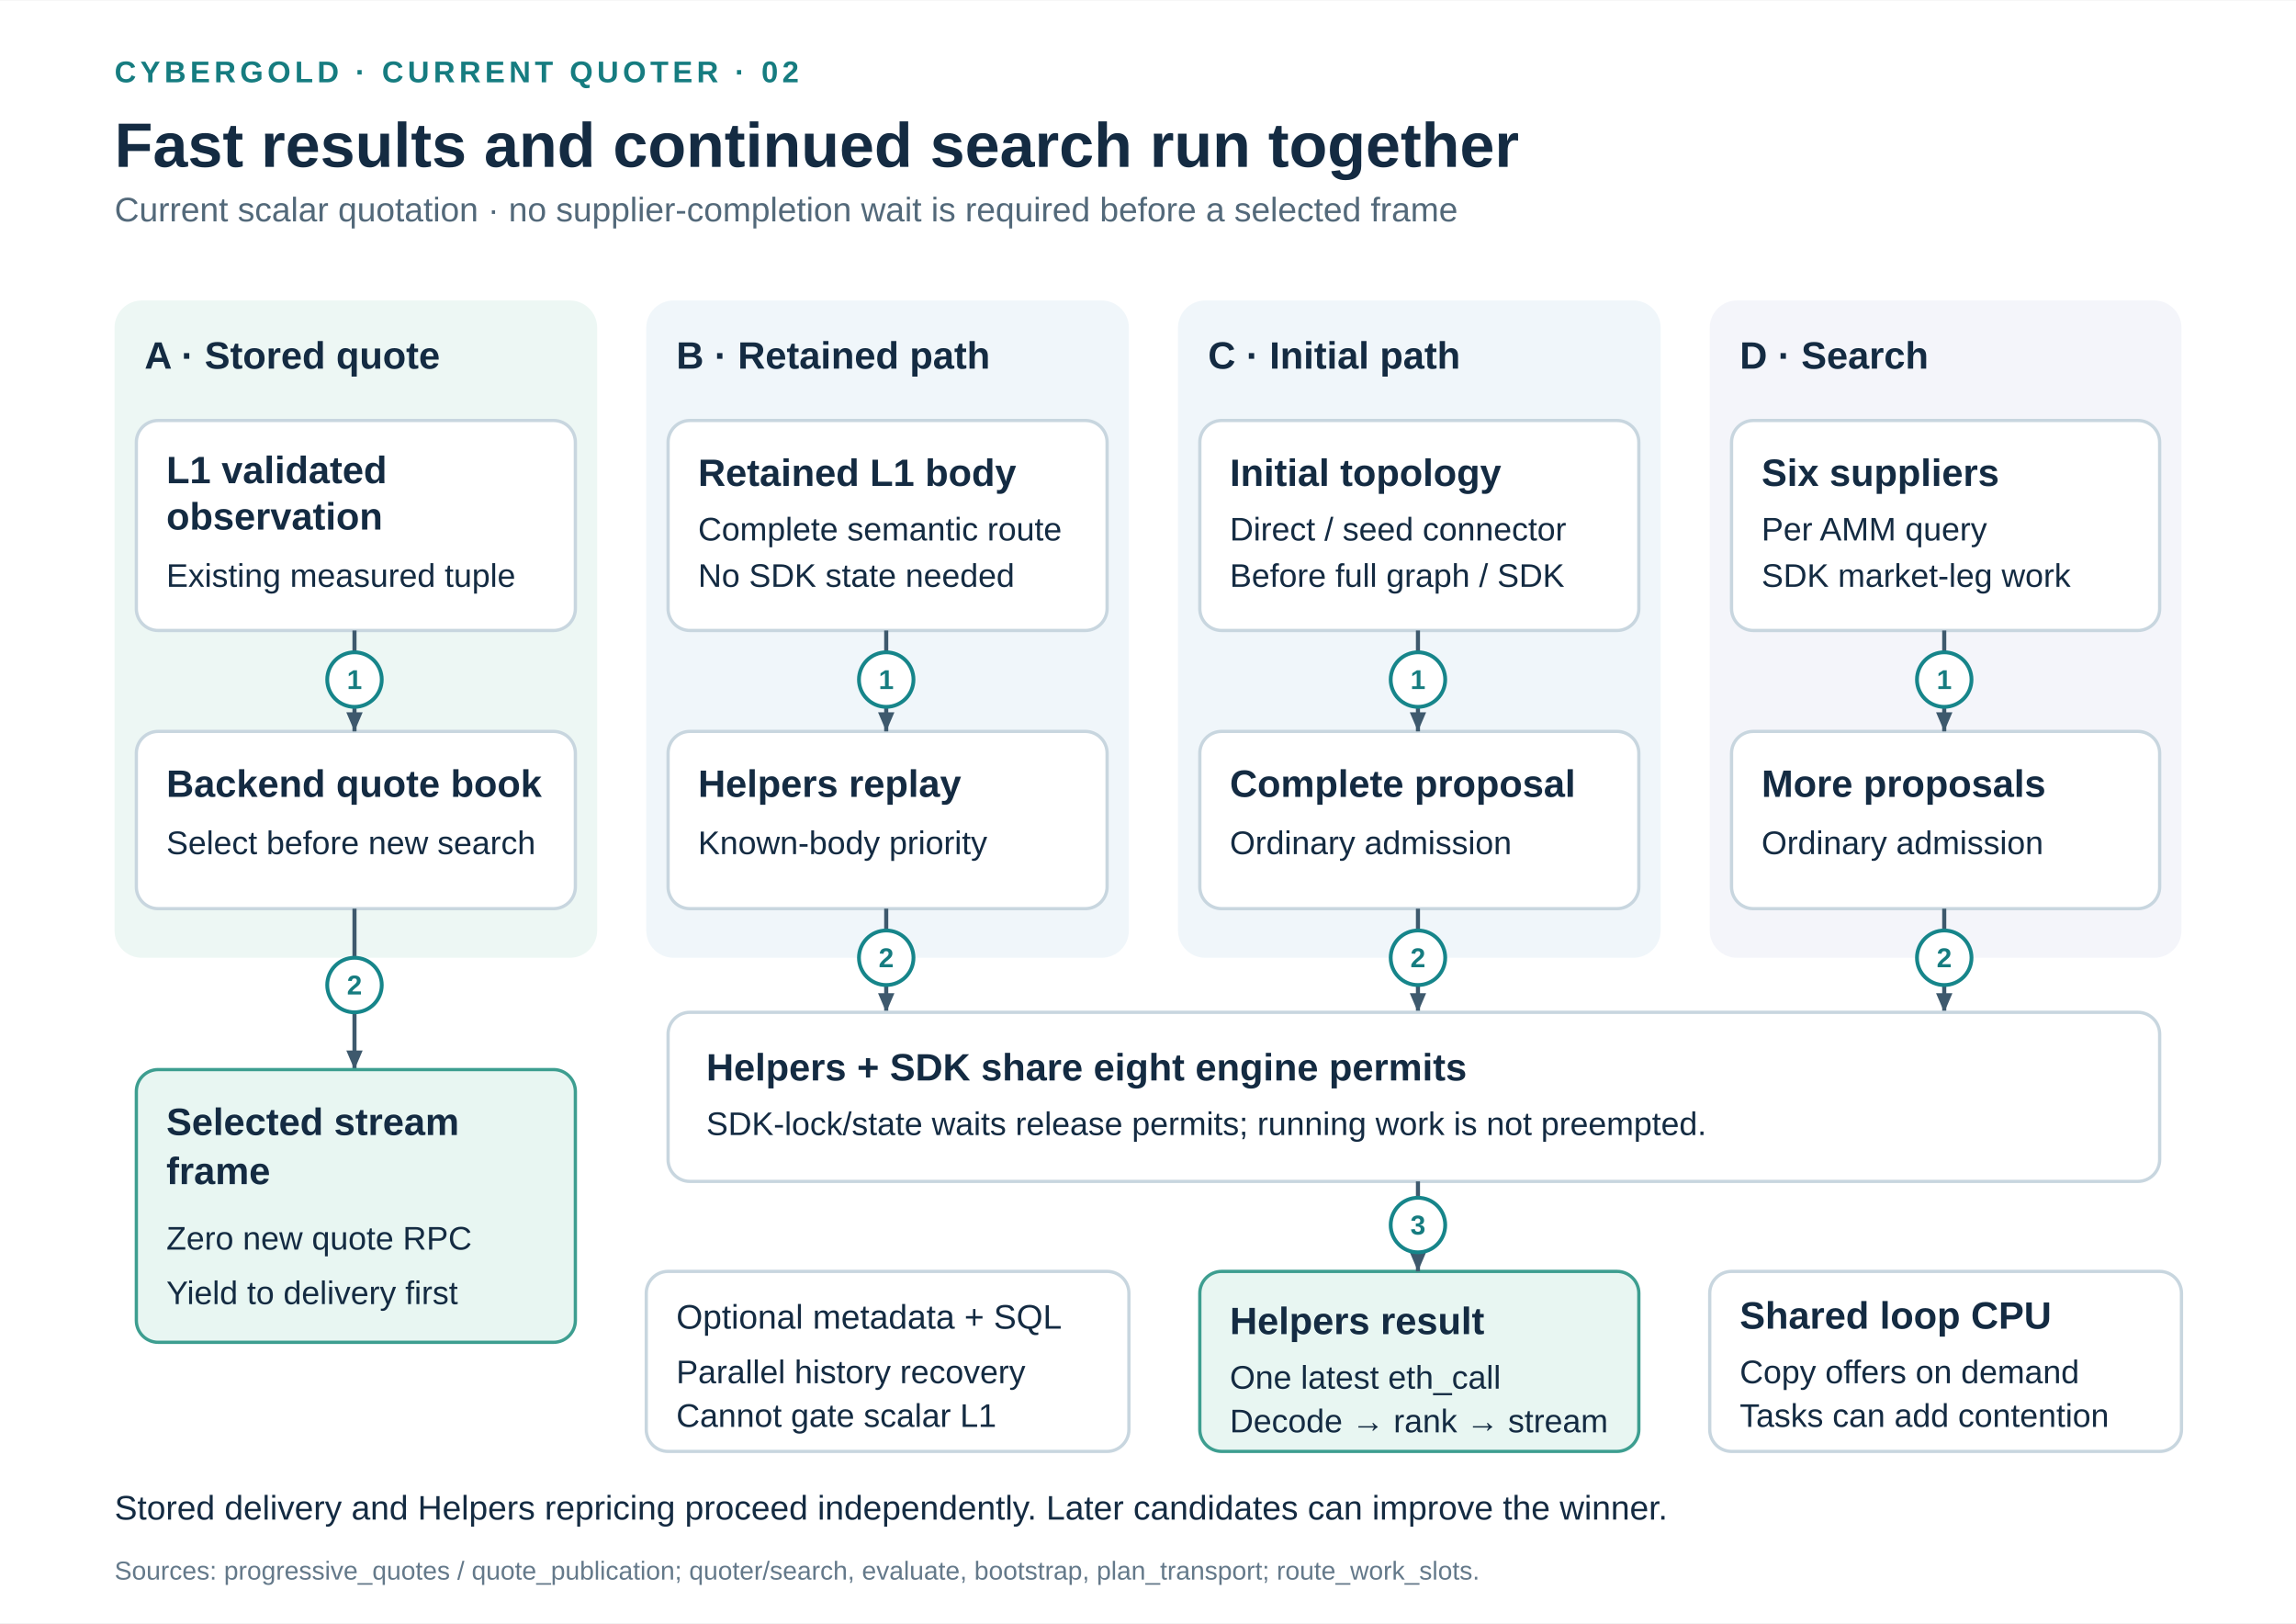
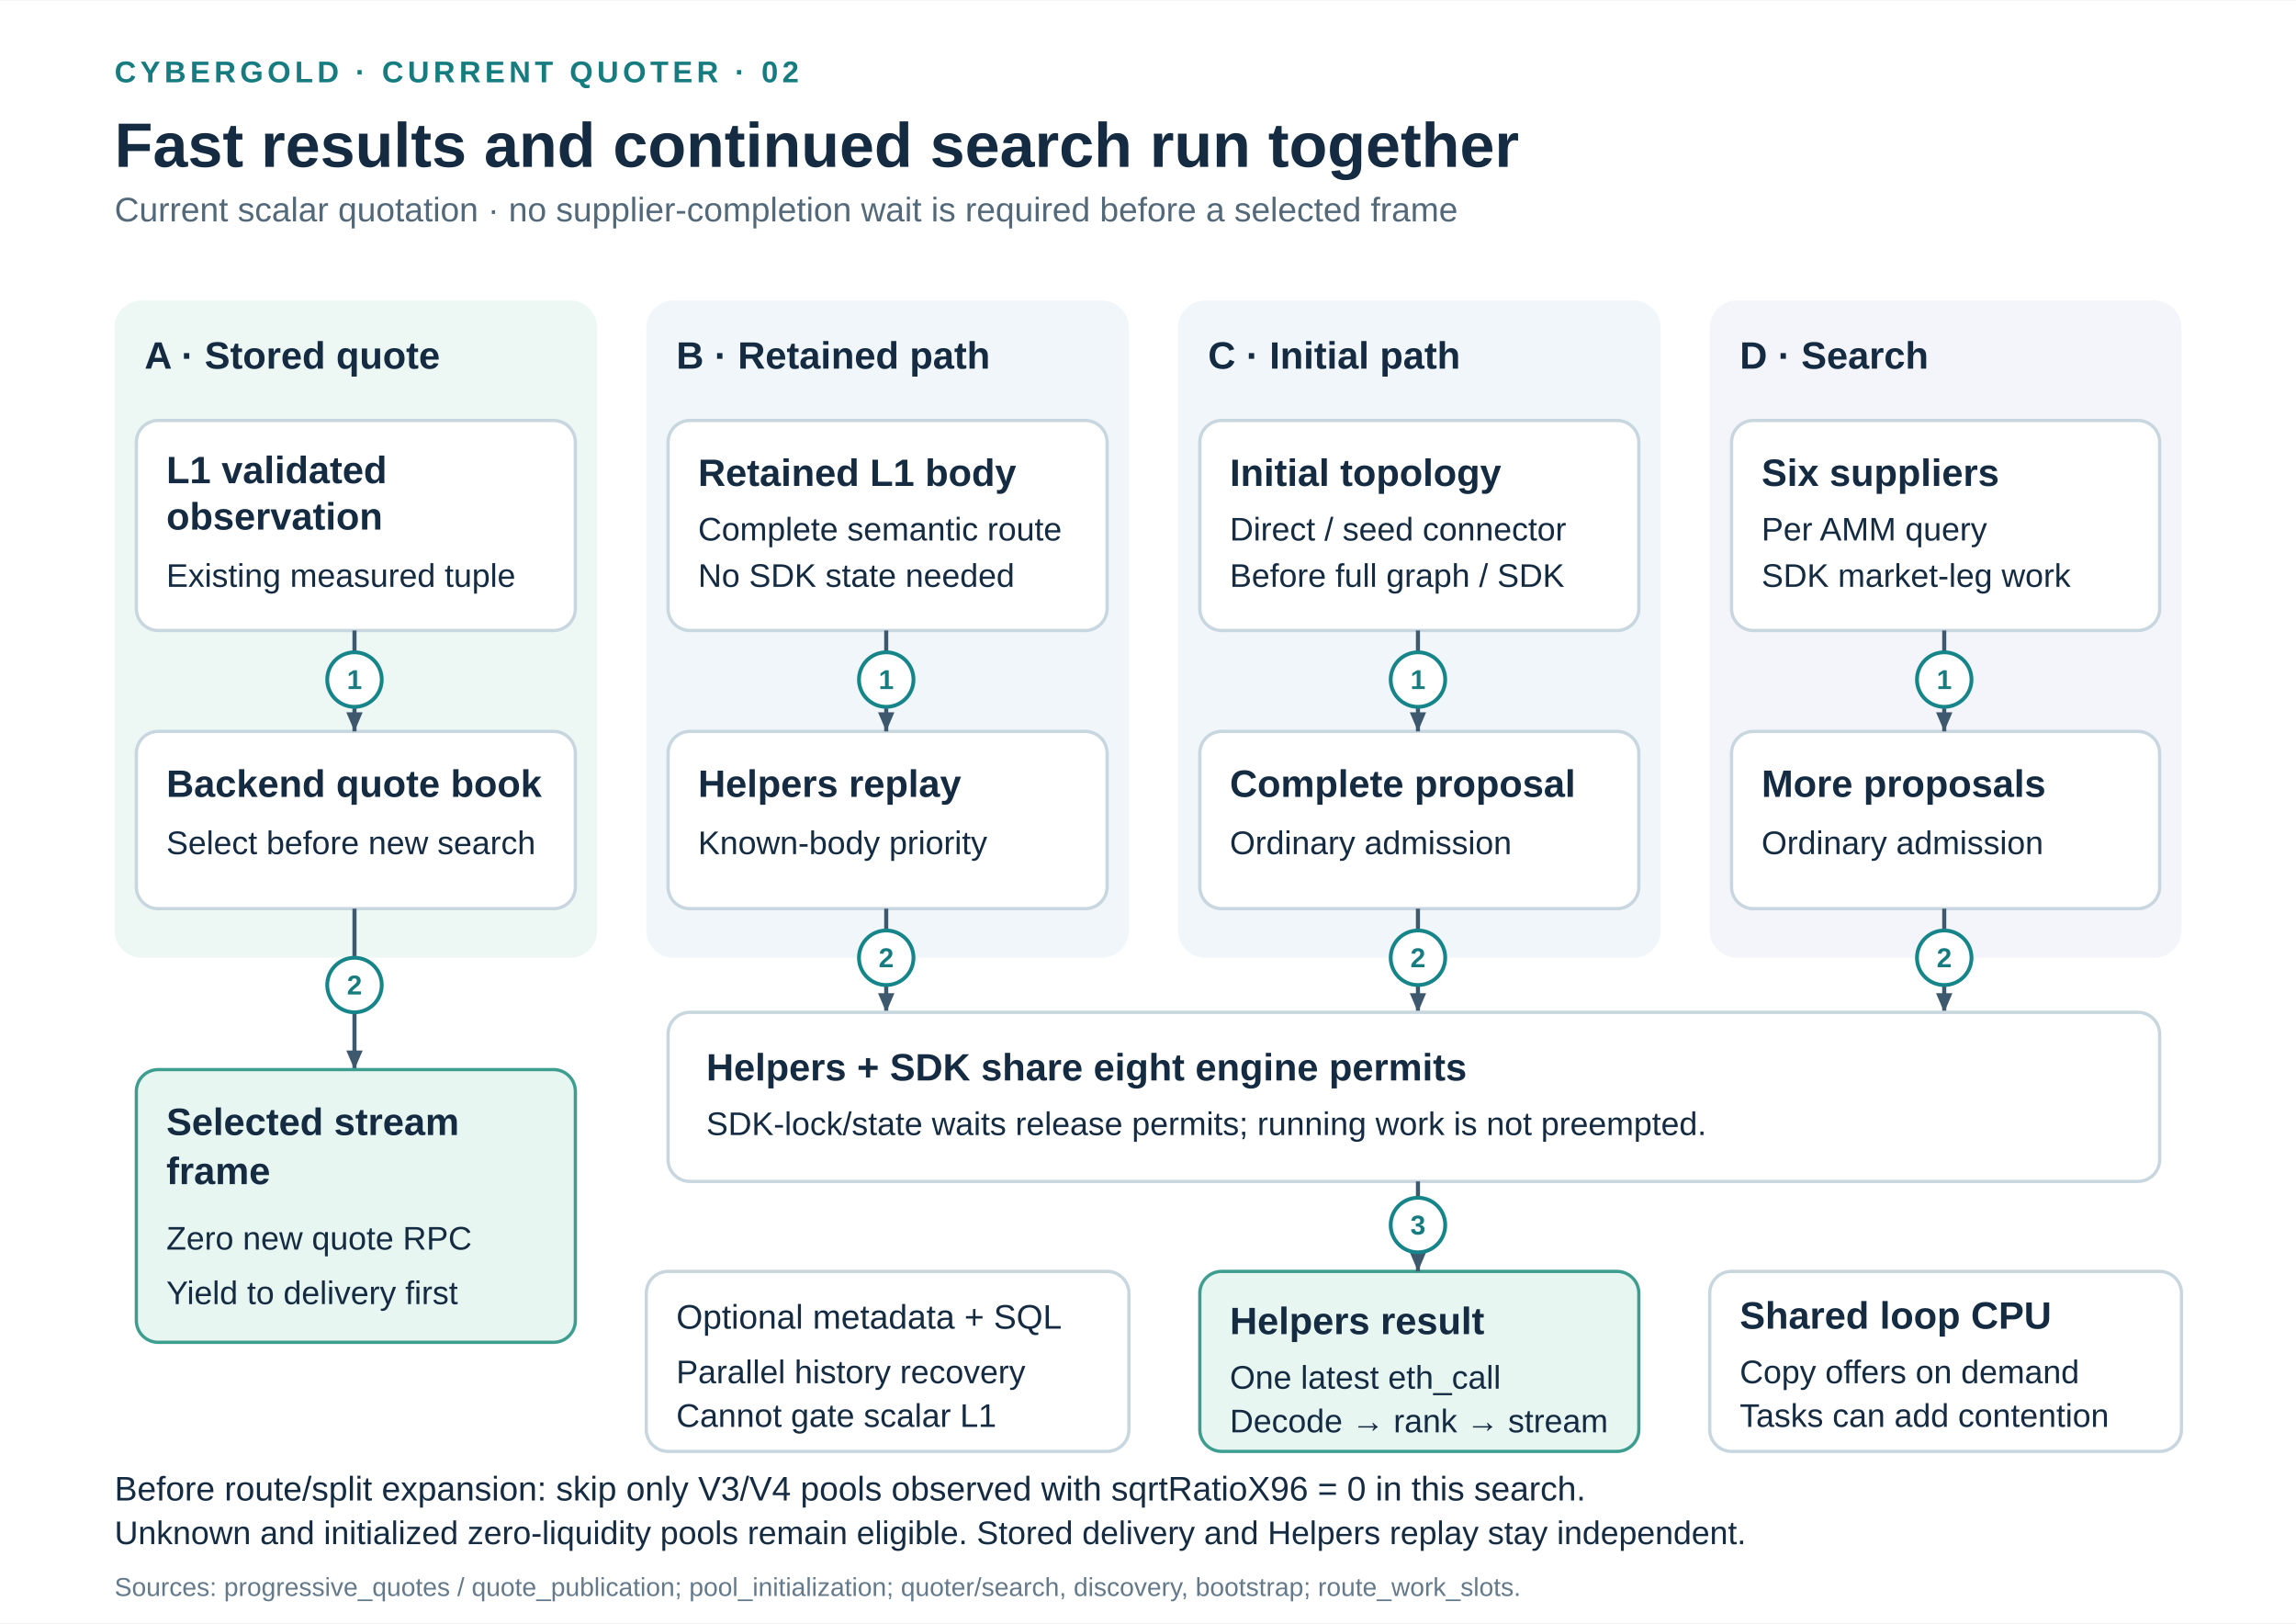
<svg xmlns="http://www.w3.org/2000/svg" width="297mm" height="210mm" viewBox="0 0 842 595" role="img" aria-labelledby="title desc">
  <defs>
    <marker id="arrow" markerWidth="8" markerHeight="8" refX="7" refY="4" orient="auto">
      <path d="M0 0 L8 4 L0 8 Z" fill="#3e596d" />
    </marker>
    <style>
    text{font-family:Arial,Helvetica,sans-serif;fill:#142b42}
    .eyebrow{font-size:11px;font-weight:700;letter-spacing:1.5px;fill:#167c80}
    .title{font-size:23px;font-weight:700}
    .subtitle{font-size:12.5px;fill:#53697a}
    .lane-label{font-size:10px;font-weight:700;letter-spacing:1.2px;fill:#53697a}
    .node{fill:#fff;stroke:#c8d6df;stroke-width:1.2}
    .fresh{fill:#e8f6f2;stroke:#3d9e90;stroke-width:1.2}
    .heading{font-size:14px;font-weight:700}
    .body{font-size:12px}
    .body-large{font-size:12.5px}
    .muted{fill:#53697a}
    .line{fill:none;stroke:#3e596d;stroke-width:1.5}
    .bus{fill:none;stroke:#3e596d;stroke-width:1.5}
    .dashed{fill:none;stroke:#8a9cab;stroke-width:1.3;stroke-dasharray:4 4}
    .step{fill:#fff;stroke:#16858a;stroke-width:1.4}
    .step-text{font-size:10px;font-weight:700;fill:#167c80;text-anchor:middle;dominant-baseline:central}
    .source{font-size:9.5px;fill:#64798a}
  </style>
  </defs>
  <rect width="842" height="595" fill="#fff" />
  <text x="42" y="30" class="eyebrow">CYBERGOLD · CURRENT QUOTER · 02</text>
  <text x="42" y="61" class="title">Fast results and continued search run together</text>
  <text x="42" y="81" class="subtitle">Current scalar quotation · no supplier-completion wait is required before a selected frame</text>
  <rect x="42" y="110" width="177" height="241" rx="10" fill="#edf7f4" />
  <rect x="237" y="110" width="177" height="241" rx="10" fill="#f0f6fa" />
  <rect x="432" y="110" width="177" height="241" rx="10" fill="#f0f6fa" />
  <rect x="627" y="110" width="173" height="241" rx="10" fill="#f4f5fa" />
  <text x="53" y="135" class="heading">A · Stored quote</text>
  <text x="248" y="135" class="heading">B · Retained path</text>
  <text x="443" y="135" class="heading">C · Initial path</text>
  <text x="638" y="135" class="heading">D · Search</text>
  <rect x="50" y="154" width="161" height="77" rx="8" class="node" />
  <text x="61" y="177" class="heading">L1 validated</text>
  <text x="61" y="194" class="heading">observation</text>
  <text x="61" y="215" class="body">Existing measured tuple</text>
  <rect x="245" y="154" width="161" height="77" rx="8" class="node" />
  <text x="256" y="178" class="heading">Retained L1 body</text>
  <text x="256" y="198" class="body">Complete semantic route</text>
  <text x="256" y="215" class="body">No SDK state needed</text>
  <rect x="440" y="154" width="161" height="77" rx="8" class="node" />
  <text x="451" y="178" class="heading">Initial topology</text>
  <text x="451" y="198" class="body">Direct / seed connector</text>
  <text x="451" y="215" class="body">Before full graph / SDK</text>
  <rect x="635" y="154" width="157" height="77" rx="8" class="node" />
  <text x="646" y="178" class="heading">Six suppliers</text>
  <text x="646" y="198" class="body">Per AMM query</text>
  <text x="646" y="215" class="body">SDK market-leg work</text>
  <rect x="50" y="268" width="161" height="65" rx="8" class="node" />
  <text x="61" y="292" class="heading">Backend quote book</text>
  <text x="61" y="313" class="body">Select before new search</text>
  <rect x="245" y="268" width="161" height="65" rx="8" class="node" />
  <text x="256" y="292" class="heading">Helpers replay</text>
  <text x="256" y="313" class="body">Known-body priority</text>
  <rect x="440" y="268" width="161" height="65" rx="8" class="node" />
  <text x="451" y="292" class="heading">Complete proposal</text>
  <text x="451" y="313" class="body">Ordinary admission</text>
  <rect x="635" y="268" width="157" height="65" rx="8" class="node" />
  <text x="646" y="292" class="heading">More proposals</text>
  <text x="646" y="313" class="body">Ordinary admission</text>
  <path d="M130 231 V268" class="line" />
  <polygon points="130.00,268.00 127.00,261.00 133.00,261.00" fill="#3e596d" />
  <circle cx="130" cy="249" r="10" class="step" />
  <text x="130" y="249" class="step-text">1</text>
  <path d="M325 231 V268" class="line" />
  <polygon points="325.00,268.00 322.00,261.00 328.00,261.00" fill="#3e596d" />
  <circle cx="325" cy="249" r="10" class="step" />
  <text x="325" y="249" class="step-text">1</text>
  <path d="M520 231 V268" class="line" />
  <polygon points="520.00,268.00 517.00,261.00 523.00,261.00" fill="#3e596d" />
  <circle cx="520" cy="249" r="10" class="step" />
  <text x="520" y="249" class="step-text">1</text>
  <path d="M713 231 V268" class="line" />
  <polygon points="713.00,268.00 710.00,261.00 716.00,261.00" fill="#3e596d" />
  <circle cx="713" cy="249" r="10" class="step" />
  <text x="713" y="249" class="step-text">1</text>
  <path d="M130 333 V392" class="line" />
  <polygon points="130.00,392.00 127.00,385.00 133.00,385.00" fill="#3e596d" />
  <circle cx="130" cy="361" r="10" class="step" />
  <text x="130" y="361" class="step-text">2</text>
  <path d="M325 333 V371" class="line" />
  <polygon points="325.00,371.00 322.00,364.00 328.00,364.00" fill="#3e596d" />
  <circle cx="325" cy="351" r="10" class="step" />
  <text x="325" y="351" class="step-text">2</text>
  <path d="M520 333 V371" class="line" />
  <polygon points="520.00,371.00 517.00,364.00 523.00,364.00" fill="#3e596d" />
  <circle cx="520" cy="351" r="10" class="step" />
  <text x="520" y="351" class="step-text">2</text>
  <path d="M713 333 V371" class="line" />
  <polygon points="713.00,371.00 710.00,364.00 716.00,364.00" fill="#3e596d" />
  <circle cx="713" cy="351" r="10" class="step" />
  <text x="713" y="351" class="step-text">2</text>
  <rect x="245" y="371" width="547" height="62" rx="8" class="node" />
  <text x="259" y="396" class="heading">Helpers + SDK share eight engine permits</text>
  <text x="259" y="416" class="body">SDK-lock/state waits release permits; running work is not preempted.</text>
  <rect x="50" y="392" width="161" height="100" rx="8" class="fresh" />
  <text x="61" y="416" class="heading">Selected stream</text>
  <text x="61" y="434" class="heading">frame</text>
  <text x="61" y="458" class="body">Zero new quote RPC</text>
  <text x="61" y="478" class="body">Yield to delivery first</text>
  <rect x="440" y="466" width="161" height="66" rx="8" class="fresh" />
  <text x="451" y="489" class="heading">Helpers result</text>
  <text x="451" y="509" class="body">One latest eth_call</text>
  <text x="451" y="525" class="body">Decode → rank → stream</text>
  <path d="M520 433 V466" class="line" />
  <polygon points="520.00,466.00 517.00,459.00 523.00,459.00" fill="#3e596d" />
  <circle cx="520" cy="449" r="10" class="step" />
  <text x="520" y="449" class="step-text">3</text>
  <rect x="237" y="466" width="177" height="66" rx="8" class="node" />
  <text x="248" y="487" class="body-large">Optional metadata + SQL</text>
  <text x="248" y="507" class="body">Parallel history recovery</text>
  <text x="248" y="523" class="body">Cannot gate scalar L1</text>
  <rect x="627" y="466" width="173" height="66" rx="8" class="node" />
  <text x="638" y="487" class="heading">Shared loop CPU</text>
  <text x="638" y="507" class="body">Copy offers on demand</text>
  <text x="638" y="523" class="body">Tasks can add contention</text>
-   <text x="42" y="557" class="body-large">Stored delivery and Helpers repricing proceed independently. Later candidates can improve the winner.</text>
-   <text x="42" y="579" class="source">Sources: progressive_quotes / quote_publication; quoter/search, evaluate, bootstrap, plan_transport; route_work_slots.</text>
+   <text x="42" y="550" class="body-large">Before route/split expansion: skip only V3/V4 pools observed with sqrtRatioX96 = 0 in this search.</text>
+   <text x="42" y="566" class="body">Unknown and initialized zero-liquidity pools remain eligible. Stored delivery and Helpers replay stay independent.</text>
+   <text x="42" y="585" class="source">Sources: progressive_quotes / quote_publication; pool_initialization; quoter/search, discovery, bootstrap; route_work_slots.</text>
</svg>
